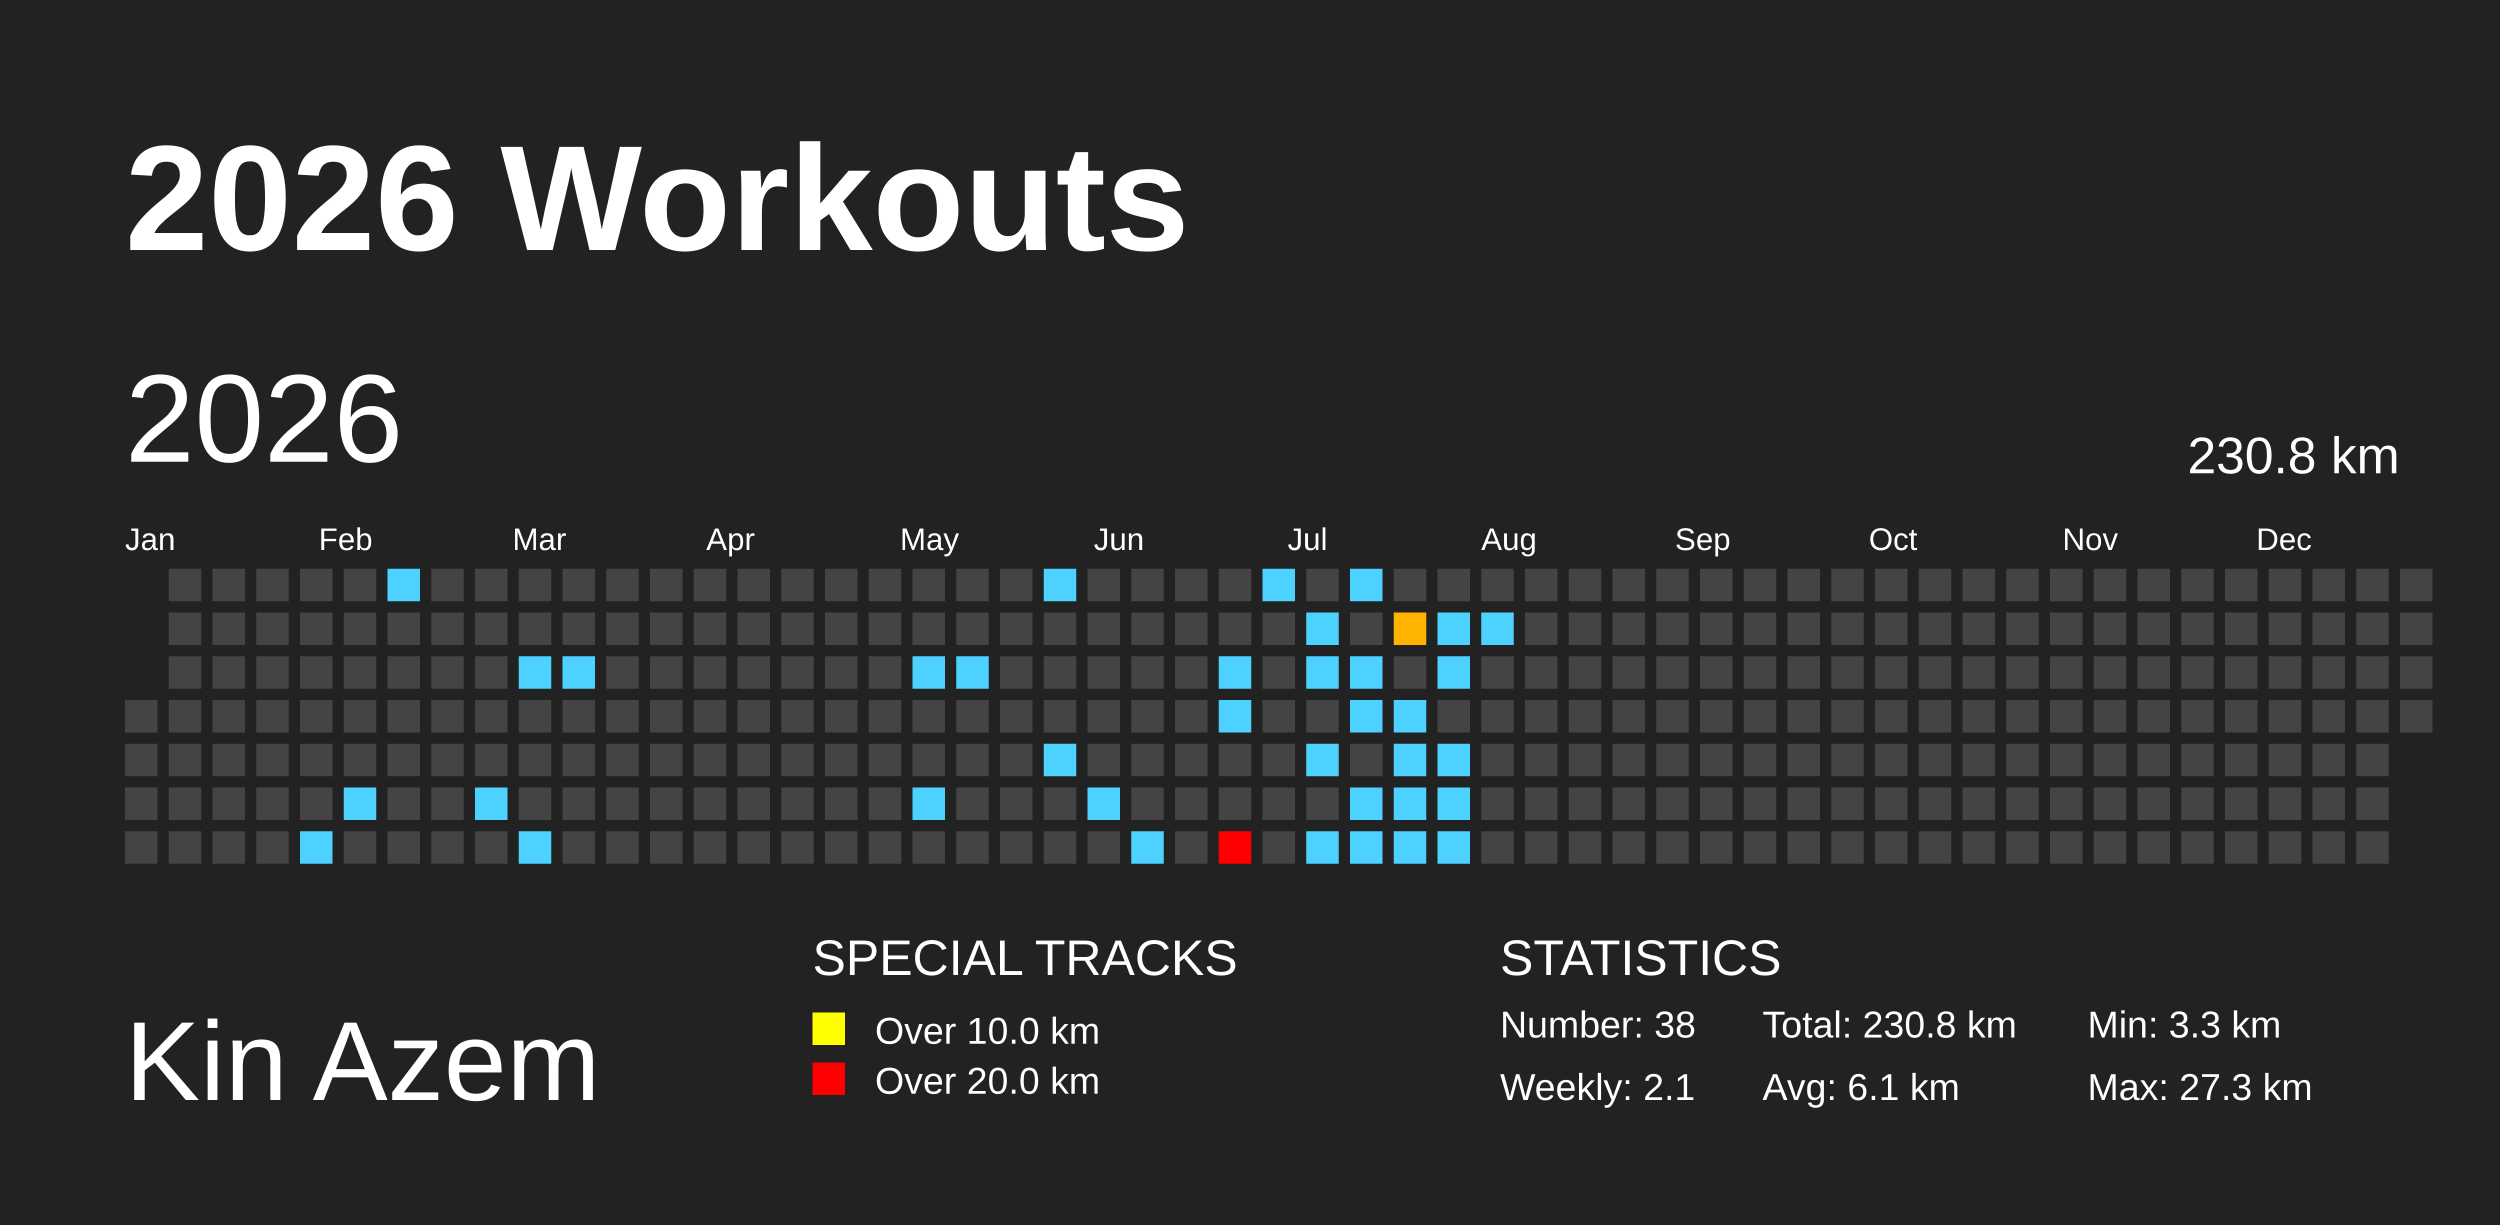
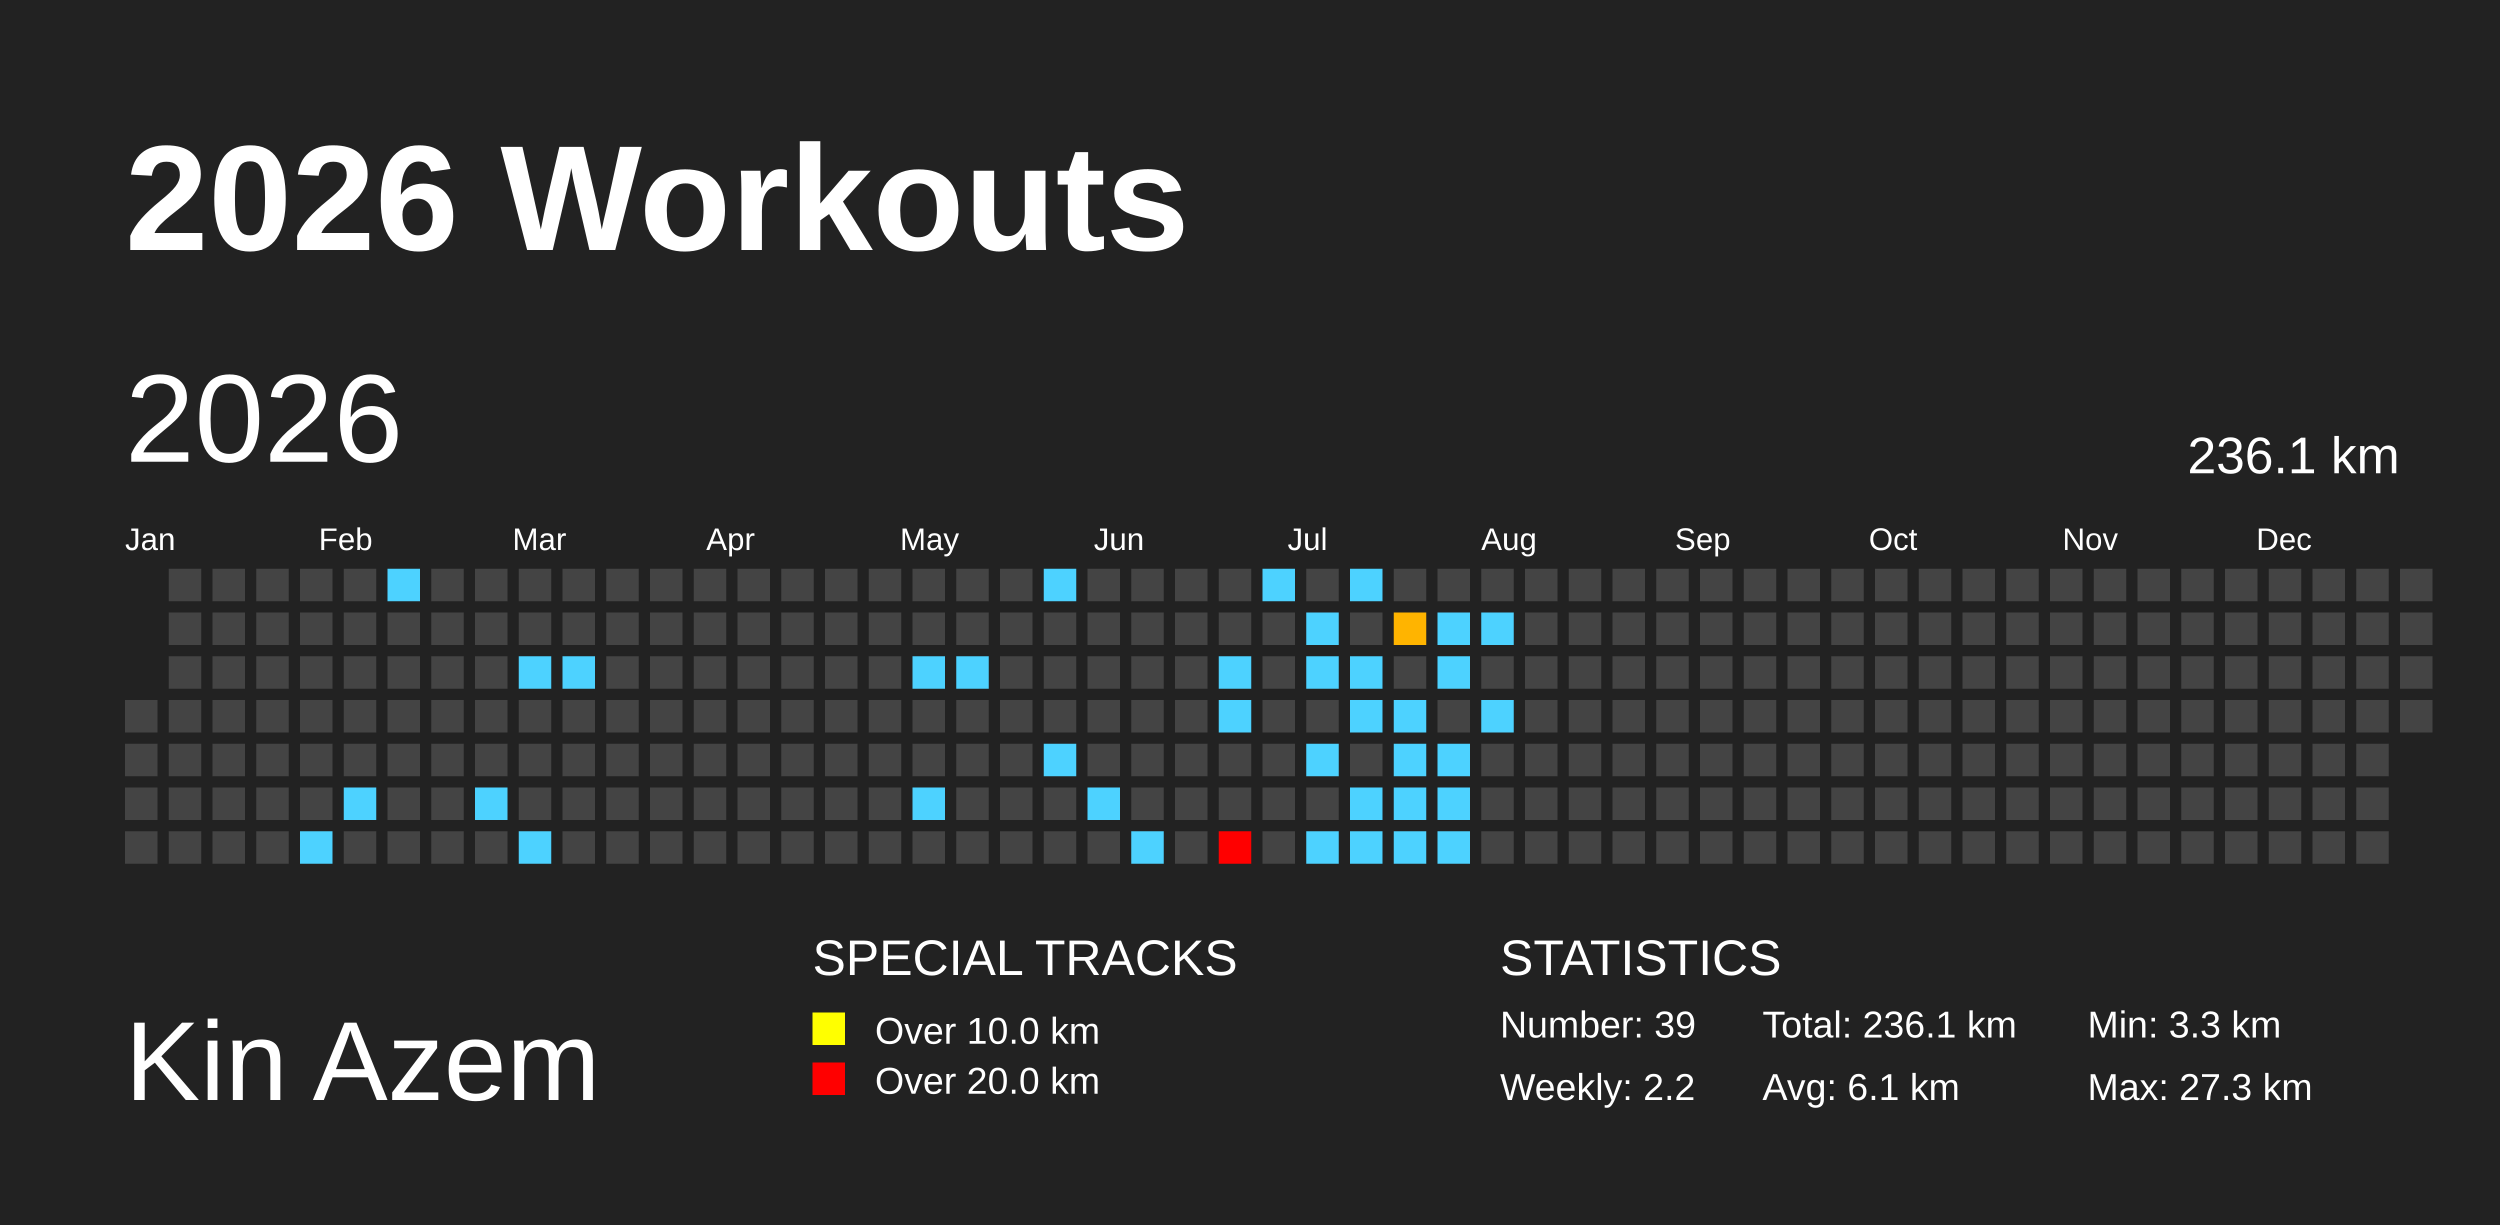
<svg xmlns="http://www.w3.org/2000/svg" baseProfile="full" height="98mm" version="1.1" viewBox="0,0,200,98" width="200mm">
  <defs>
    <pattern height="2" id="indoor-stripe" patternUnits="userSpaceOnUse" width="2">
      <line stroke="white" stroke-opacity="0.45" stroke-width="0.5" x1="0" x2="2" y1="2" y2="0" />
    </pattern>
  </defs>
  <rect fill="#222222" height="98" width="200" x="0" y="0" />
  <text fill="#FFFFFF" style="font-size:12px; font-family:Arial; font-weight:bold;" x="10" y="20">2026 Workouts</text>
  <text fill="#FFFFFF" style="font-size:9px; font-family:Arial" x="10" y="88">Kin Azem</text>
  <text fill="#FFFFFF" style="font-size:4px; font-family:Arial" x="65" y="78">SPECIAL TRACKS</text>
  <rect fill="yellow" height="2.6" width="2.6" x="65" y="81" />
  <text fill="#FFFFFF" style="font-size:3px; font-family:Arial" x="70" y="83.5">Over 10.0 km</text>
  <rect fill="red" height="2.6" width="2.6" x="65" y="85" />
  <text fill="#FFFFFF" style="font-size:3px; font-family:Arial" x="70" y="87.5">Over 20.0 km</text>
  <text fill="#FFFFFF" style="font-size:4px; font-family:Arial" x="120" y="78">STATISTICS</text>
-   <text fill="#FFFFFF" style="font-size:3px; font-family:Arial" x="120" y="83">Number: 38</text>
-   <text fill="#FFFFFF" style="font-size:3px; font-family:Arial" x="120" y="88">Weekly: 2.1</text>
-   <text fill="#FFFFFF" style="font-size:3px; font-family:Arial" x="141" y="83">Total: 230.8 km</text>
+   <text fill="#FFFFFF" style="font-size:3px; font-family:Arial" x="120" y="83">Number: 39</text>
+   <text fill="#FFFFFF" style="font-size:3px; font-family:Arial" x="120" y="88">Weekly: 2.2</text>
+   <text fill="#FFFFFF" style="font-size:3px; font-family:Arial" x="141" y="83">Total: 236.1 km</text>
  <text fill="#FFFFFF" style="font-size:3px; font-family:Arial" x="141" y="88">Avg: 6.1 km</text>
  <text fill="#FFFFFF" style="font-size:3px; font-family:Arial" x="167" y="83">Min: 3.3 km</text>
  <text fill="#FFFFFF" style="font-size:3px; font-family:Arial" x="167" y="88">Max: 27.3 km</text>
  <text dominant-baseline="hanging" fill="#FFFFFF" style="font-size:10.0px; font-family:Arial;" x="10" y="30">2026</text>
-   <text dominant-baseline="hanging" fill="#FFFFFF" style="font-size:4.125px; font-family:Arial;" x="175" y="35">230.8 km</text>
+   <text dominant-baseline="hanging" fill="#FFFFFF" style="font-size:4.125px; font-family:Arial;" x="175" y="35">236.1 km</text>
  <text fill="#FFFFFF" style="font-size:2.5px; font-family:Arial" x="10.0" y="44">Jan</text>
  <text fill="#FFFFFF" style="font-size:2.5px; font-family:Arial" x="25.5" y="44">Feb</text>
  <text fill="#FFFFFF" style="font-size:2.5px; font-family:Arial" x="41.0" y="44">Mar</text>
  <text fill="#FFFFFF" style="font-size:2.5px; font-family:Arial" x="56.5" y="44">Apr</text>
  <text fill="#FFFFFF" style="font-size:2.5px; font-family:Arial" x="72.0" y="44">May</text>
  <text fill="#FFFFFF" style="font-size:2.5px; font-family:Arial" x="87.5" y="44">Jun</text>
  <text fill="#FFFFFF" style="font-size:2.5px; font-family:Arial" x="103.0" y="44">Jul</text>
  <text fill="#FFFFFF" style="font-size:2.5px; font-family:Arial" x="118.5" y="44">Aug</text>
  <text fill="#FFFFFF" style="font-size:2.5px; font-family:Arial" x="134.0" y="44">Sep</text>
  <text fill="#FFFFFF" style="font-size:2.5px; font-family:Arial" x="149.5" y="44">Oct</text>
  <text fill="#FFFFFF" style="font-size:2.5px; font-family:Arial" x="165.0" y="44">Nov</text>
  <text fill="#FFFFFF" style="font-size:2.5px; font-family:Arial" x="180.5" y="44">Dec</text>
  <rect fill="#444444" height="2.6" width="2.6" x="10.0" y="56.0" />
  <rect fill="#444444" height="2.6" width="2.6" x="10.0" y="59.5" />
  <rect fill="#444444" height="2.6" width="2.6" x="10.0" y="63.0" />
  <rect fill="#444444" height="2.6" width="2.6" x="10.0" y="66.5" />
  <rect fill="#444444" height="2.6" width="2.6" x="13.5" y="45.5" />
  <rect fill="#444444" height="2.6" width="2.6" x="13.5" y="49.0" />
  <rect fill="#444444" height="2.6" width="2.6" x="13.5" y="52.5" />
  <rect fill="#444444" height="2.6" width="2.6" x="13.5" y="56.0" />
  <rect fill="#444444" height="2.6" width="2.6" x="13.5" y="59.5" />
  <rect fill="#444444" height="2.6" width="2.6" x="13.5" y="63.0" />
  <rect fill="#444444" height="2.6" width="2.6" x="13.5" y="66.5" />
  <rect fill="#444444" height="2.6" width="2.6" x="17.0" y="45.5" />
  <rect fill="#444444" height="2.6" width="2.6" x="17.0" y="49.0" />
  <rect fill="#444444" height="2.6" width="2.6" x="17.0" y="52.5" />
  <rect fill="#444444" height="2.6" width="2.6" x="17.0" y="56.0" />
  <rect fill="#444444" height="2.6" width="2.6" x="17.0" y="59.5" />
  <rect fill="#444444" height="2.6" width="2.6" x="17.0" y="63.0" />
  <rect fill="#444444" height="2.6" width="2.6" x="17.0" y="66.5" />
  <rect fill="#444444" height="2.6" width="2.6" x="20.5" y="45.5" />
  <rect fill="#444444" height="2.6" width="2.6" x="20.5" y="49.0" />
  <rect fill="#444444" height="2.6" width="2.6" x="20.5" y="52.5" />
  <rect fill="#444444" height="2.6" width="2.6" x="20.5" y="56.0" />
  <rect fill="#444444" height="2.6" width="2.6" x="20.5" y="59.5" />
  <rect fill="#444444" height="2.6" width="2.6" x="20.5" y="63.0" />
  <rect fill="#444444" height="2.6" width="2.6" x="20.5" y="66.5" />
  <rect fill="#444444" height="2.6" width="2.6" x="24.0" y="45.5" />
  <rect fill="#444444" height="2.6" width="2.6" x="24.0" y="49.0" />
  <rect fill="#444444" height="2.6" width="2.6" x="24.0" y="52.5" />
  <rect fill="#444444" height="2.6" width="2.6" x="24.0" y="56.0" />
  <rect fill="#444444" height="2.6" width="2.6" x="24.0" y="59.5" />
  <rect fill="#444444" height="2.6" width="2.6" x="24.0" y="63.0" />
  <rect fill="#4dd2ff" height="2.6" width="2.6" x="24.0" y="66.5" />
  <rect fill="#444444" height="2.6" width="2.6" x="27.5" y="45.5" />
  <rect fill="#444444" height="2.6" width="2.6" x="27.5" y="49.0" />
  <rect fill="#444444" height="2.6" width="2.6" x="27.5" y="52.5" />
  <rect fill="#444444" height="2.6" width="2.6" x="27.5" y="56.0" />
  <rect fill="#444444" height="2.6" width="2.6" x="27.5" y="59.5" />
  <rect fill="#4dd2ff" height="2.6" width="2.6" x="27.5" y="63.0" />
  <rect fill="#444444" height="2.6" width="2.6" x="27.5" y="66.5" />
  <rect fill="#4dd2ff" height="2.6" width="2.6" x="31.0" y="45.5" />
  <rect fill="#444444" height="2.6" width="2.6" x="31.0" y="49.0" />
  <rect fill="#444444" height="2.6" width="2.6" x="31.0" y="52.5" />
  <rect fill="#444444" height="2.6" width="2.6" x="31.0" y="56.0" />
  <rect fill="#444444" height="2.6" width="2.6" x="31.0" y="59.5" />
  <rect fill="#444444" height="2.6" width="2.6" x="31.0" y="63.0" />
  <rect fill="#444444" height="2.6" width="2.6" x="31.0" y="66.5" />
  <rect fill="#444444" height="2.6" width="2.6" x="34.5" y="45.5" />
  <rect fill="#444444" height="2.6" width="2.6" x="34.5" y="49.0" />
  <rect fill="#444444" height="2.6" width="2.6" x="34.5" y="52.5" />
  <rect fill="#444444" height="2.6" width="2.6" x="34.5" y="56.0" />
  <rect fill="#444444" height="2.6" width="2.6" x="34.5" y="59.5" />
  <rect fill="#444444" height="2.6" width="2.6" x="34.5" y="63.0" />
  <rect fill="#444444" height="2.6" width="2.6" x="34.5" y="66.5" />
  <rect fill="#444444" height="2.6" width="2.6" x="38.0" y="45.5" />
  <rect fill="#444444" height="2.6" width="2.6" x="38.0" y="49.0" />
  <rect fill="#444444" height="2.6" width="2.6" x="38.0" y="52.5" />
  <rect fill="#444444" height="2.6" width="2.6" x="38.0" y="56.0" />
  <rect fill="#444444" height="2.6" width="2.6" x="38.0" y="59.5" />
  <rect fill="#4dd2ff" height="2.6" width="2.6" x="38.0" y="63.0" />
  <rect fill="#444444" height="2.6" width="2.6" x="38.0" y="66.5" />
  <rect fill="#444444" height="2.6" width="2.6" x="41.5" y="45.5" />
  <rect fill="#444444" height="2.6" width="2.6" x="41.5" y="49.0" />
  <rect fill="#4dd2ff" height="2.6" width="2.6" x="41.5" y="52.5" />
  <rect fill="#444444" height="2.6" width="2.6" x="41.5" y="56.0" />
  <rect fill="#444444" height="2.6" width="2.6" x="41.5" y="59.5" />
  <rect fill="#444444" height="2.6" width="2.6" x="41.5" y="63.0" />
  <rect fill="#4dd2ff" height="2.6" width="2.6" x="41.5" y="66.5" />
  <rect fill="#444444" height="2.6" width="2.6" x="45.0" y="45.5" />
  <rect fill="#444444" height="2.6" width="2.6" x="45.0" y="49.0" />
  <rect fill="#4dd2ff" height="2.6" width="2.6" x="45.0" y="52.5" />
  <rect fill="#444444" height="2.6" width="2.6" x="45.0" y="56.0" />
  <rect fill="#444444" height="2.6" width="2.6" x="45.0" y="59.5" />
  <rect fill="#444444" height="2.6" width="2.6" x="45.0" y="63.0" />
  <rect fill="#444444" height="2.6" width="2.6" x="45.0" y="66.5" />
  <rect fill="#444444" height="2.6" width="2.6" x="48.5" y="45.5" />
  <rect fill="#444444" height="2.6" width="2.6" x="48.5" y="49.0" />
  <rect fill="#444444" height="2.6" width="2.6" x="48.5" y="52.5" />
  <rect fill="#444444" height="2.6" width="2.6" x="48.5" y="56.0" />
  <rect fill="#444444" height="2.6" width="2.6" x="48.5" y="59.5" />
  <rect fill="#444444" height="2.6" width="2.6" x="48.5" y="63.0" />
  <rect fill="#444444" height="2.6" width="2.6" x="48.5" y="66.5" />
  <rect fill="#444444" height="2.6" width="2.6" x="52.0" y="45.5" />
  <rect fill="#444444" height="2.6" width="2.6" x="52.0" y="49.0" />
  <rect fill="#444444" height="2.6" width="2.6" x="52.0" y="52.5" />
  <rect fill="#444444" height="2.6" width="2.6" x="52.0" y="56.0" />
  <rect fill="#444444" height="2.6" width="2.6" x="52.0" y="59.5" />
  <rect fill="#444444" height="2.6" width="2.6" x="52.0" y="63.0" />
  <rect fill="#444444" height="2.6" width="2.6" x="52.0" y="66.5" />
  <rect fill="#444444" height="2.6" width="2.6" x="55.5" y="45.5" />
  <rect fill="#444444" height="2.6" width="2.6" x="55.5" y="49.0" />
  <rect fill="#444444" height="2.6" width="2.6" x="55.5" y="52.5" />
  <rect fill="#444444" height="2.6" width="2.6" x="55.5" y="56.0" />
  <rect fill="#444444" height="2.6" width="2.6" x="55.5" y="59.5" />
  <rect fill="#444444" height="2.6" width="2.6" x="55.5" y="63.0" />
  <rect fill="#444444" height="2.6" width="2.6" x="55.5" y="66.5" />
  <rect fill="#444444" height="2.6" width="2.6" x="59.0" y="45.5" />
  <rect fill="#444444" height="2.6" width="2.6" x="59.0" y="49.0" />
  <rect fill="#444444" height="2.6" width="2.6" x="59.0" y="52.5" />
  <rect fill="#444444" height="2.6" width="2.6" x="59.0" y="56.0" />
  <rect fill="#444444" height="2.6" width="2.6" x="59.0" y="59.5" />
  <rect fill="#444444" height="2.6" width="2.6" x="59.0" y="63.0" />
  <rect fill="#444444" height="2.6" width="2.6" x="59.0" y="66.5" />
  <rect fill="#444444" height="2.6" width="2.6" x="62.5" y="45.5" />
  <rect fill="#444444" height="2.6" width="2.6" x="62.5" y="49.0" />
  <rect fill="#444444" height="2.6" width="2.6" x="62.5" y="52.5" />
  <rect fill="#444444" height="2.6" width="2.6" x="62.5" y="56.0" />
  <rect fill="#444444" height="2.6" width="2.6" x="62.5" y="59.5" />
  <rect fill="#444444" height="2.6" width="2.6" x="62.5" y="63.0" />
  <rect fill="#444444" height="2.6" width="2.6" x="62.5" y="66.5" />
  <rect fill="#444444" height="2.6" width="2.6" x="66.0" y="45.5" />
  <rect fill="#444444" height="2.6" width="2.6" x="66.0" y="49.0" />
  <rect fill="#444444" height="2.6" width="2.6" x="66.0" y="52.5" />
  <rect fill="#444444" height="2.6" width="2.6" x="66.0" y="56.0" />
  <rect fill="#444444" height="2.6" width="2.6" x="66.0" y="59.5" />
  <rect fill="#444444" height="2.6" width="2.6" x="66.0" y="63.0" />
  <rect fill="#444444" height="2.6" width="2.6" x="66.0" y="66.5" />
  <rect fill="#444444" height="2.6" width="2.6" x="69.5" y="45.5" />
  <rect fill="#444444" height="2.6" width="2.6" x="69.5" y="49.0" />
  <rect fill="#444444" height="2.6" width="2.6" x="69.5" y="52.5" />
  <rect fill="#444444" height="2.6" width="2.6" x="69.5" y="56.0" />
  <rect fill="#444444" height="2.6" width="2.6" x="69.5" y="59.5" />
  <rect fill="#444444" height="2.6" width="2.6" x="69.5" y="63.0" />
  <rect fill="#444444" height="2.6" width="2.6" x="69.5" y="66.5" />
  <rect fill="#444444" height="2.6" width="2.6" x="73.0" y="45.5" />
  <rect fill="#444444" height="2.6" width="2.6" x="73.0" y="49.0" />
  <rect fill="#4dd2ff" height="2.6" width="2.6" x="73.0" y="52.5" />
  <rect fill="#444444" height="2.6" width="2.6" x="73.0" y="56.0" />
  <rect fill="#444444" height="2.6" width="2.6" x="73.0" y="59.5" />
  <rect fill="#4dd2ff" height="2.6" width="2.6" x="73.0" y="63.0" />
  <rect fill="#444444" height="2.6" width="2.6" x="73.0" y="66.5" />
  <rect fill="#444444" height="2.6" width="2.6" x="76.5" y="45.5" />
  <rect fill="#444444" height="2.6" width="2.6" x="76.5" y="49.0" />
  <rect fill="#4dd2ff" height="2.6" width="2.6" x="76.5" y="52.5" />
  <rect fill="#444444" height="2.6" width="2.6" x="76.5" y="56.0" />
  <rect fill="#444444" height="2.6" width="2.6" x="76.5" y="59.5" />
  <rect fill="#444444" height="2.6" width="2.6" x="76.5" y="63.0" />
  <rect fill="#444444" height="2.6" width="2.6" x="76.5" y="66.5" />
  <rect fill="#444444" height="2.6" width="2.6" x="80.0" y="45.5" />
  <rect fill="#444444" height="2.6" width="2.6" x="80.0" y="49.0" />
  <rect fill="#444444" height="2.6" width="2.6" x="80.0" y="52.5" />
  <rect fill="#444444" height="2.6" width="2.6" x="80.0" y="56.0" />
  <rect fill="#444444" height="2.6" width="2.6" x="80.0" y="59.5" />
  <rect fill="#444444" height="2.6" width="2.6" x="80.0" y="63.0" />
  <rect fill="#444444" height="2.6" width="2.6" x="80.0" y="66.5" />
  <rect fill="#4dd2ff" height="2.6" width="2.6" x="83.5" y="45.5" />
  <rect fill="#444444" height="2.6" width="2.6" x="83.5" y="49.0" />
  <rect fill="#444444" height="2.6" width="2.6" x="83.5" y="52.5" />
  <rect fill="#444444" height="2.6" width="2.6" x="83.5" y="56.0" />
  <rect fill="#4dd2ff" height="2.6" width="2.6" x="83.5" y="59.5" />
  <rect fill="#444444" height="2.6" width="2.6" x="83.5" y="63.0" />
  <rect fill="#444444" height="2.6" width="2.6" x="83.5" y="66.5" />
  <rect fill="#444444" height="2.6" width="2.6" x="87.0" y="45.5" />
  <rect fill="#444444" height="2.6" width="2.6" x="87.0" y="49.0" />
  <rect fill="#444444" height="2.6" width="2.6" x="87.0" y="52.5" />
  <rect fill="#444444" height="2.6" width="2.6" x="87.0" y="56.0" />
  <rect fill="#444444" height="2.6" width="2.6" x="87.0" y="59.5" />
  <rect fill="#4dd2ff" height="2.6" width="2.6" x="87.0" y="63.0" />
  <rect fill="#444444" height="2.6" width="2.6" x="87.0" y="66.5" />
  <rect fill="#444444" height="2.6" width="2.6" x="90.5" y="45.5" />
  <rect fill="#444444" height="2.6" width="2.6" x="90.5" y="49.0" />
  <rect fill="#444444" height="2.6" width="2.6" x="90.5" y="52.5" />
  <rect fill="#444444" height="2.6" width="2.6" x="90.5" y="56.0" />
  <rect fill="#444444" height="2.6" width="2.6" x="90.5" y="59.5" />
  <rect fill="#444444" height="2.6" width="2.6" x="90.5" y="63.0" />
  <rect fill="#4dd2ff" height="2.6" width="2.6" x="90.5" y="66.5" />
  <rect fill="#444444" height="2.6" width="2.6" x="94.0" y="45.5" />
  <rect fill="#444444" height="2.6" width="2.6" x="94.0" y="49.0" />
  <rect fill="#444444" height="2.6" width="2.6" x="94.0" y="52.5" />
  <rect fill="#444444" height="2.6" width="2.6" x="94.0" y="56.0" />
  <rect fill="#444444" height="2.6" width="2.6" x="94.0" y="59.5" />
  <rect fill="#444444" height="2.6" width="2.6" x="94.0" y="63.0" />
  <rect fill="#444444" height="2.6" width="2.6" x="94.0" y="66.5" />
  <rect fill="#444444" height="2.6" width="2.6" x="97.5" y="45.5" />
  <rect fill="#444444" height="2.6" width="2.6" x="97.5" y="49.0" />
  <rect fill="#4dd2ff" height="2.6" width="2.6" x="97.5" y="52.5" />
  <rect fill="#4dd2ff" height="2.6" width="2.6" x="97.5" y="56.0" />
  <rect fill="#444444" height="2.6" width="2.6" x="97.5" y="59.5" />
  <rect fill="#444444" height="2.6" width="2.6" x="97.5" y="63.0" />
  <rect fill="red" height="2.6" width="2.6" x="97.5" y="66.5" />
  <rect fill="#4dd2ff" height="2.6" width="2.6" x="101.0" y="45.5" />
  <rect fill="#444444" height="2.6" width="2.6" x="101.0" y="49.0" />
  <rect fill="#444444" height="2.6" width="2.6" x="101.0" y="52.5" />
  <rect fill="#444444" height="2.6" width="2.6" x="101.0" y="56.0" />
  <rect fill="#444444" height="2.6" width="2.6" x="101.0" y="59.5" />
  <rect fill="#444444" height="2.6" width="2.6" x="101.0" y="63.0" />
  <rect fill="#444444" height="2.6" width="2.6" x="101.0" y="66.5" />
  <rect fill="#444444" height="2.6" width="2.6" x="104.5" y="45.5" />
  <rect fill="#4dd2ff" height="2.6" width="2.6" x="104.5" y="49.0" />
  <rect fill="#4dd2ff" height="2.6" width="2.6" x="104.5" y="52.5" />
  <rect fill="#444444" height="2.6" width="2.6" x="104.5" y="56.0" />
  <rect fill="#4dd2ff" height="2.6" width="2.6" x="104.5" y="59.5" />
  <rect fill="#444444" height="2.6" width="2.6" x="104.5" y="63.0" />
  <rect fill="#4dd2ff" height="2.6" width="2.6" x="104.5" y="66.5" />
  <rect fill="#4dd2ff" height="2.6" width="2.6" x="108.0" y="45.5" />
  <rect fill="#444444" height="2.6" width="2.6" x="108.0" y="49.0" />
  <rect fill="#4dd2ff" height="2.6" width="2.6" x="108.0" y="52.5" />
  <rect fill="#4dd2ff" height="2.6" width="2.6" x="108.0" y="56.0" />
  <rect fill="#444444" height="2.6" width="2.6" x="108.0" y="59.5" />
  <rect fill="#4dd2ff" height="2.6" width="2.6" x="108.0" y="63.0" />
  <rect fill="#4dd2ff" height="2.6" width="2.6" x="108.0" y="66.5" />
  <rect fill="#444444" height="2.6" width="2.6" x="111.5" y="45.5" />
  <rect fill="#ffb400" height="2.6" width="2.6" x="111.5" y="49.0" />
  <rect fill="#444444" height="2.6" width="2.6" x="111.5" y="52.5" />
  <rect fill="#4dd2ff" height="2.6" width="2.6" x="111.5" y="56.0" />
  <rect fill="#4dd2ff" height="2.6" width="2.6" x="111.5" y="59.5" />
  <rect fill="#4dd2ff" height="2.6" width="2.6" x="111.5" y="63.0" />
  <rect fill="#4dd2ff" height="2.6" width="2.6" x="111.5" y="66.5" />
  <rect fill="#444444" height="2.6" width="2.6" x="115.0" y="45.5" />
  <rect fill="#4dd2ff" height="2.6" width="2.6" x="115.0" y="49.0" />
  <rect fill="#4dd2ff" height="2.6" width="2.6" x="115.0" y="52.5" />
  <rect fill="#444444" height="2.6" width="2.6" x="115.0" y="56.0" />
  <rect fill="#4dd2ff" height="2.6" width="2.6" x="115.0" y="59.5" />
  <rect fill="#4dd2ff" height="2.6" width="2.6" x="115.0" y="63.0" />
  <rect fill="#4dd2ff" height="2.6" width="2.6" x="115.0" y="66.5" />
  <rect fill="#444444" height="2.6" width="2.6" x="118.5" y="45.5" />
  <rect fill="#4dd2ff" height="2.6" width="2.6" x="118.5" y="49.0" />
  <rect fill="#444444" height="2.6" width="2.6" x="118.5" y="52.5" />
-   <rect fill="#444444" height="2.6" width="2.6" x="118.5" y="56.0" />
+   <rect fill="#4dd2ff" height="2.6" width="2.6" x="118.5" y="56.0" />
  <rect fill="#444444" height="2.6" width="2.6" x="118.5" y="59.5" />
  <rect fill="#444444" height="2.6" width="2.6" x="118.5" y="63.0" />
  <rect fill="#444444" height="2.6" width="2.6" x="118.5" y="66.5" />
  <rect fill="#444444" height="2.6" width="2.6" x="122.0" y="45.5" />
  <rect fill="#444444" height="2.6" width="2.6" x="122.0" y="49.0" />
  <rect fill="#444444" height="2.6" width="2.6" x="122.0" y="52.5" />
  <rect fill="#444444" height="2.6" width="2.6" x="122.0" y="56.0" />
  <rect fill="#444444" height="2.6" width="2.6" x="122.0" y="59.5" />
  <rect fill="#444444" height="2.6" width="2.6" x="122.0" y="63.0" />
  <rect fill="#444444" height="2.6" width="2.6" x="122.0" y="66.5" />
  <rect fill="#444444" height="2.6" width="2.6" x="125.5" y="45.5" />
  <rect fill="#444444" height="2.6" width="2.6" x="125.5" y="49.0" />
  <rect fill="#444444" height="2.6" width="2.6" x="125.5" y="52.5" />
  <rect fill="#444444" height="2.6" width="2.6" x="125.5" y="56.0" />
  <rect fill="#444444" height="2.6" width="2.6" x="125.5" y="59.5" />
  <rect fill="#444444" height="2.6" width="2.6" x="125.5" y="63.0" />
  <rect fill="#444444" height="2.6" width="2.6" x="125.5" y="66.5" />
  <rect fill="#444444" height="2.6" width="2.6" x="129.0" y="45.5" />
  <rect fill="#444444" height="2.6" width="2.6" x="129.0" y="49.0" />
  <rect fill="#444444" height="2.6" width="2.6" x="129.0" y="52.5" />
  <rect fill="#444444" height="2.6" width="2.6" x="129.0" y="56.0" />
  <rect fill="#444444" height="2.6" width="2.6" x="129.0" y="59.5" />
  <rect fill="#444444" height="2.6" width="2.6" x="129.0" y="63.0" />
  <rect fill="#444444" height="2.6" width="2.6" x="129.0" y="66.5" />
  <rect fill="#444444" height="2.6" width="2.6" x="132.5" y="45.5" />
  <rect fill="#444444" height="2.6" width="2.6" x="132.5" y="49.0" />
  <rect fill="#444444" height="2.6" width="2.6" x="132.5" y="52.5" />
  <rect fill="#444444" height="2.6" width="2.6" x="132.5" y="56.0" />
  <rect fill="#444444" height="2.6" width="2.6" x="132.5" y="59.5" />
  <rect fill="#444444" height="2.6" width="2.6" x="132.5" y="63.0" />
  <rect fill="#444444" height="2.6" width="2.6" x="132.5" y="66.5" />
  <rect fill="#444444" height="2.6" width="2.6" x="136.0" y="45.5" />
  <rect fill="#444444" height="2.6" width="2.6" x="136.0" y="49.0" />
  <rect fill="#444444" height="2.6" width="2.6" x="136.0" y="52.5" />
  <rect fill="#444444" height="2.6" width="2.6" x="136.0" y="56.0" />
  <rect fill="#444444" height="2.6" width="2.6" x="136.0" y="59.5" />
  <rect fill="#444444" height="2.6" width="2.6" x="136.0" y="63.0" />
  <rect fill="#444444" height="2.6" width="2.6" x="136.0" y="66.5" />
  <rect fill="#444444" height="2.6" width="2.6" x="139.5" y="45.5" />
  <rect fill="#444444" height="2.6" width="2.6" x="139.5" y="49.0" />
  <rect fill="#444444" height="2.6" width="2.6" x="139.5" y="52.5" />
  <rect fill="#444444" height="2.6" width="2.6" x="139.5" y="56.0" />
  <rect fill="#444444" height="2.6" width="2.6" x="139.5" y="59.5" />
  <rect fill="#444444" height="2.6" width="2.6" x="139.5" y="63.0" />
  <rect fill="#444444" height="2.6" width="2.6" x="139.5" y="66.5" />
  <rect fill="#444444" height="2.6" width="2.6" x="143.0" y="45.5" />
  <rect fill="#444444" height="2.6" width="2.6" x="143.0" y="49.0" />
  <rect fill="#444444" height="2.6" width="2.6" x="143.0" y="52.5" />
  <rect fill="#444444" height="2.6" width="2.6" x="143.0" y="56.0" />
  <rect fill="#444444" height="2.6" width="2.6" x="143.0" y="59.5" />
  <rect fill="#444444" height="2.6" width="2.6" x="143.0" y="63.0" />
  <rect fill="#444444" height="2.6" width="2.6" x="143.0" y="66.5" />
  <rect fill="#444444" height="2.6" width="2.6" x="146.5" y="45.5" />
  <rect fill="#444444" height="2.6" width="2.6" x="146.5" y="49.0" />
  <rect fill="#444444" height="2.6" width="2.6" x="146.5" y="52.5" />
  <rect fill="#444444" height="2.6" width="2.6" x="146.5" y="56.0" />
  <rect fill="#444444" height="2.6" width="2.6" x="146.5" y="59.5" />
  <rect fill="#444444" height="2.6" width="2.6" x="146.5" y="63.0" />
  <rect fill="#444444" height="2.6" width="2.6" x="146.5" y="66.5" />
  <rect fill="#444444" height="2.6" width="2.6" x="150.0" y="45.5" />
  <rect fill="#444444" height="2.6" width="2.6" x="150.0" y="49.0" />
  <rect fill="#444444" height="2.6" width="2.6" x="150.0" y="52.5" />
  <rect fill="#444444" height="2.6" width="2.6" x="150.0" y="56.0" />
  <rect fill="#444444" height="2.6" width="2.6" x="150.0" y="59.5" />
  <rect fill="#444444" height="2.6" width="2.6" x="150.0" y="63.0" />
  <rect fill="#444444" height="2.6" width="2.6" x="150.0" y="66.5" />
  <rect fill="#444444" height="2.6" width="2.6" x="153.5" y="45.5" />
  <rect fill="#444444" height="2.6" width="2.6" x="153.5" y="49.0" />
  <rect fill="#444444" height="2.6" width="2.6" x="153.5" y="52.5" />
  <rect fill="#444444" height="2.6" width="2.6" x="153.5" y="56.0" />
  <rect fill="#444444" height="2.6" width="2.6" x="153.5" y="59.5" />
  <rect fill="#444444" height="2.6" width="2.6" x="153.5" y="63.0" />
  <rect fill="#444444" height="2.6" width="2.6" x="153.5" y="66.5" />
  <rect fill="#444444" height="2.6" width="2.6" x="157.0" y="45.5" />
  <rect fill="#444444" height="2.6" width="2.6" x="157.0" y="49.0" />
  <rect fill="#444444" height="2.6" width="2.6" x="157.0" y="52.5" />
  <rect fill="#444444" height="2.6" width="2.6" x="157.0" y="56.0" />
  <rect fill="#444444" height="2.6" width="2.6" x="157.0" y="59.5" />
  <rect fill="#444444" height="2.6" width="2.6" x="157.0" y="63.0" />
  <rect fill="#444444" height="2.6" width="2.6" x="157.0" y="66.5" />
  <rect fill="#444444" height="2.6" width="2.6" x="160.5" y="45.5" />
  <rect fill="#444444" height="2.6" width="2.6" x="160.5" y="49.0" />
  <rect fill="#444444" height="2.6" width="2.6" x="160.5" y="52.5" />
  <rect fill="#444444" height="2.6" width="2.6" x="160.5" y="56.0" />
  <rect fill="#444444" height="2.6" width="2.6" x="160.5" y="59.5" />
  <rect fill="#444444" height="2.6" width="2.6" x="160.5" y="63.0" />
  <rect fill="#444444" height="2.6" width="2.6" x="160.5" y="66.5" />
  <rect fill="#444444" height="2.6" width="2.6" x="164.0" y="45.5" />
  <rect fill="#444444" height="2.6" width="2.6" x="164.0" y="49.0" />
  <rect fill="#444444" height="2.6" width="2.6" x="164.0" y="52.5" />
  <rect fill="#444444" height="2.6" width="2.6" x="164.0" y="56.0" />
  <rect fill="#444444" height="2.6" width="2.6" x="164.0" y="59.5" />
  <rect fill="#444444" height="2.6" width="2.6" x="164.0" y="63.0" />
  <rect fill="#444444" height="2.6" width="2.6" x="164.0" y="66.5" />
  <rect fill="#444444" height="2.6" width="2.6" x="167.5" y="45.5" />
  <rect fill="#444444" height="2.6" width="2.6" x="167.5" y="49.0" />
  <rect fill="#444444" height="2.6" width="2.6" x="167.5" y="52.5" />
  <rect fill="#444444" height="2.6" width="2.6" x="167.5" y="56.0" />
  <rect fill="#444444" height="2.6" width="2.6" x="167.5" y="59.5" />
  <rect fill="#444444" height="2.6" width="2.6" x="167.5" y="63.0" />
  <rect fill="#444444" height="2.6" width="2.6" x="167.5" y="66.5" />
  <rect fill="#444444" height="2.6" width="2.6" x="171.0" y="45.5" />
  <rect fill="#444444" height="2.6" width="2.6" x="171.0" y="49.0" />
  <rect fill="#444444" height="2.6" width="2.6" x="171.0" y="52.5" />
  <rect fill="#444444" height="2.6" width="2.6" x="171.0" y="56.0" />
  <rect fill="#444444" height="2.6" width="2.6" x="171.0" y="59.5" />
  <rect fill="#444444" height="2.6" width="2.6" x="171.0" y="63.0" />
  <rect fill="#444444" height="2.6" width="2.6" x="171.0" y="66.5" />
  <rect fill="#444444" height="2.6" width="2.6" x="174.5" y="45.5" />
  <rect fill="#444444" height="2.6" width="2.6" x="174.5" y="49.0" />
  <rect fill="#444444" height="2.6" width="2.6" x="174.5" y="52.5" />
  <rect fill="#444444" height="2.6" width="2.6" x="174.5" y="56.0" />
  <rect fill="#444444" height="2.6" width="2.6" x="174.5" y="59.5" />
  <rect fill="#444444" height="2.6" width="2.6" x="174.5" y="63.0" />
  <rect fill="#444444" height="2.6" width="2.6" x="174.5" y="66.5" />
  <rect fill="#444444" height="2.6" width="2.6" x="178.0" y="45.5" />
  <rect fill="#444444" height="2.6" width="2.6" x="178.0" y="49.0" />
  <rect fill="#444444" height="2.6" width="2.6" x="178.0" y="52.5" />
  <rect fill="#444444" height="2.6" width="2.6" x="178.0" y="56.0" />
  <rect fill="#444444" height="2.6" width="2.6" x="178.0" y="59.5" />
  <rect fill="#444444" height="2.6" width="2.6" x="178.0" y="63.0" />
  <rect fill="#444444" height="2.6" width="2.6" x="178.0" y="66.5" />
  <rect fill="#444444" height="2.6" width="2.6" x="181.5" y="45.5" />
  <rect fill="#444444" height="2.6" width="2.6" x="181.5" y="49.0" />
  <rect fill="#444444" height="2.6" width="2.6" x="181.5" y="52.5" />
  <rect fill="#444444" height="2.6" width="2.6" x="181.5" y="56.0" />
  <rect fill="#444444" height="2.6" width="2.6" x="181.5" y="59.5" />
  <rect fill="#444444" height="2.6" width="2.6" x="181.5" y="63.0" />
  <rect fill="#444444" height="2.6" width="2.6" x="181.5" y="66.5" />
  <rect fill="#444444" height="2.6" width="2.6" x="185.0" y="45.5" />
  <rect fill="#444444" height="2.6" width="2.6" x="185.0" y="49.0" />
  <rect fill="#444444" height="2.6" width="2.6" x="185.0" y="52.5" />
  <rect fill="#444444" height="2.6" width="2.6" x="185.0" y="56.0" />
  <rect fill="#444444" height="2.6" width="2.6" x="185.0" y="59.5" />
  <rect fill="#444444" height="2.6" width="2.6" x="185.0" y="63.0" />
  <rect fill="#444444" height="2.6" width="2.6" x="185.0" y="66.5" />
  <rect fill="#444444" height="2.6" width="2.6" x="188.5" y="45.5" />
  <rect fill="#444444" height="2.6" width="2.6" x="188.5" y="49.0" />
  <rect fill="#444444" height="2.6" width="2.6" x="188.5" y="52.5" />
  <rect fill="#444444" height="2.6" width="2.6" x="188.5" y="56.0" />
  <rect fill="#444444" height="2.6" width="2.6" x="188.5" y="59.5" />
  <rect fill="#444444" height="2.6" width="2.6" x="188.5" y="63.0" />
  <rect fill="#444444" height="2.6" width="2.6" x="188.5" y="66.5" />
  <rect fill="#444444" height="2.6" width="2.6" x="192.0" y="45.5" />
  <rect fill="#444444" height="2.6" width="2.6" x="192.0" y="49.0" />
  <rect fill="#444444" height="2.6" width="2.6" x="192.0" y="52.5" />
  <rect fill="#444444" height="2.6" width="2.6" x="192.0" y="56.0" />
</svg>
